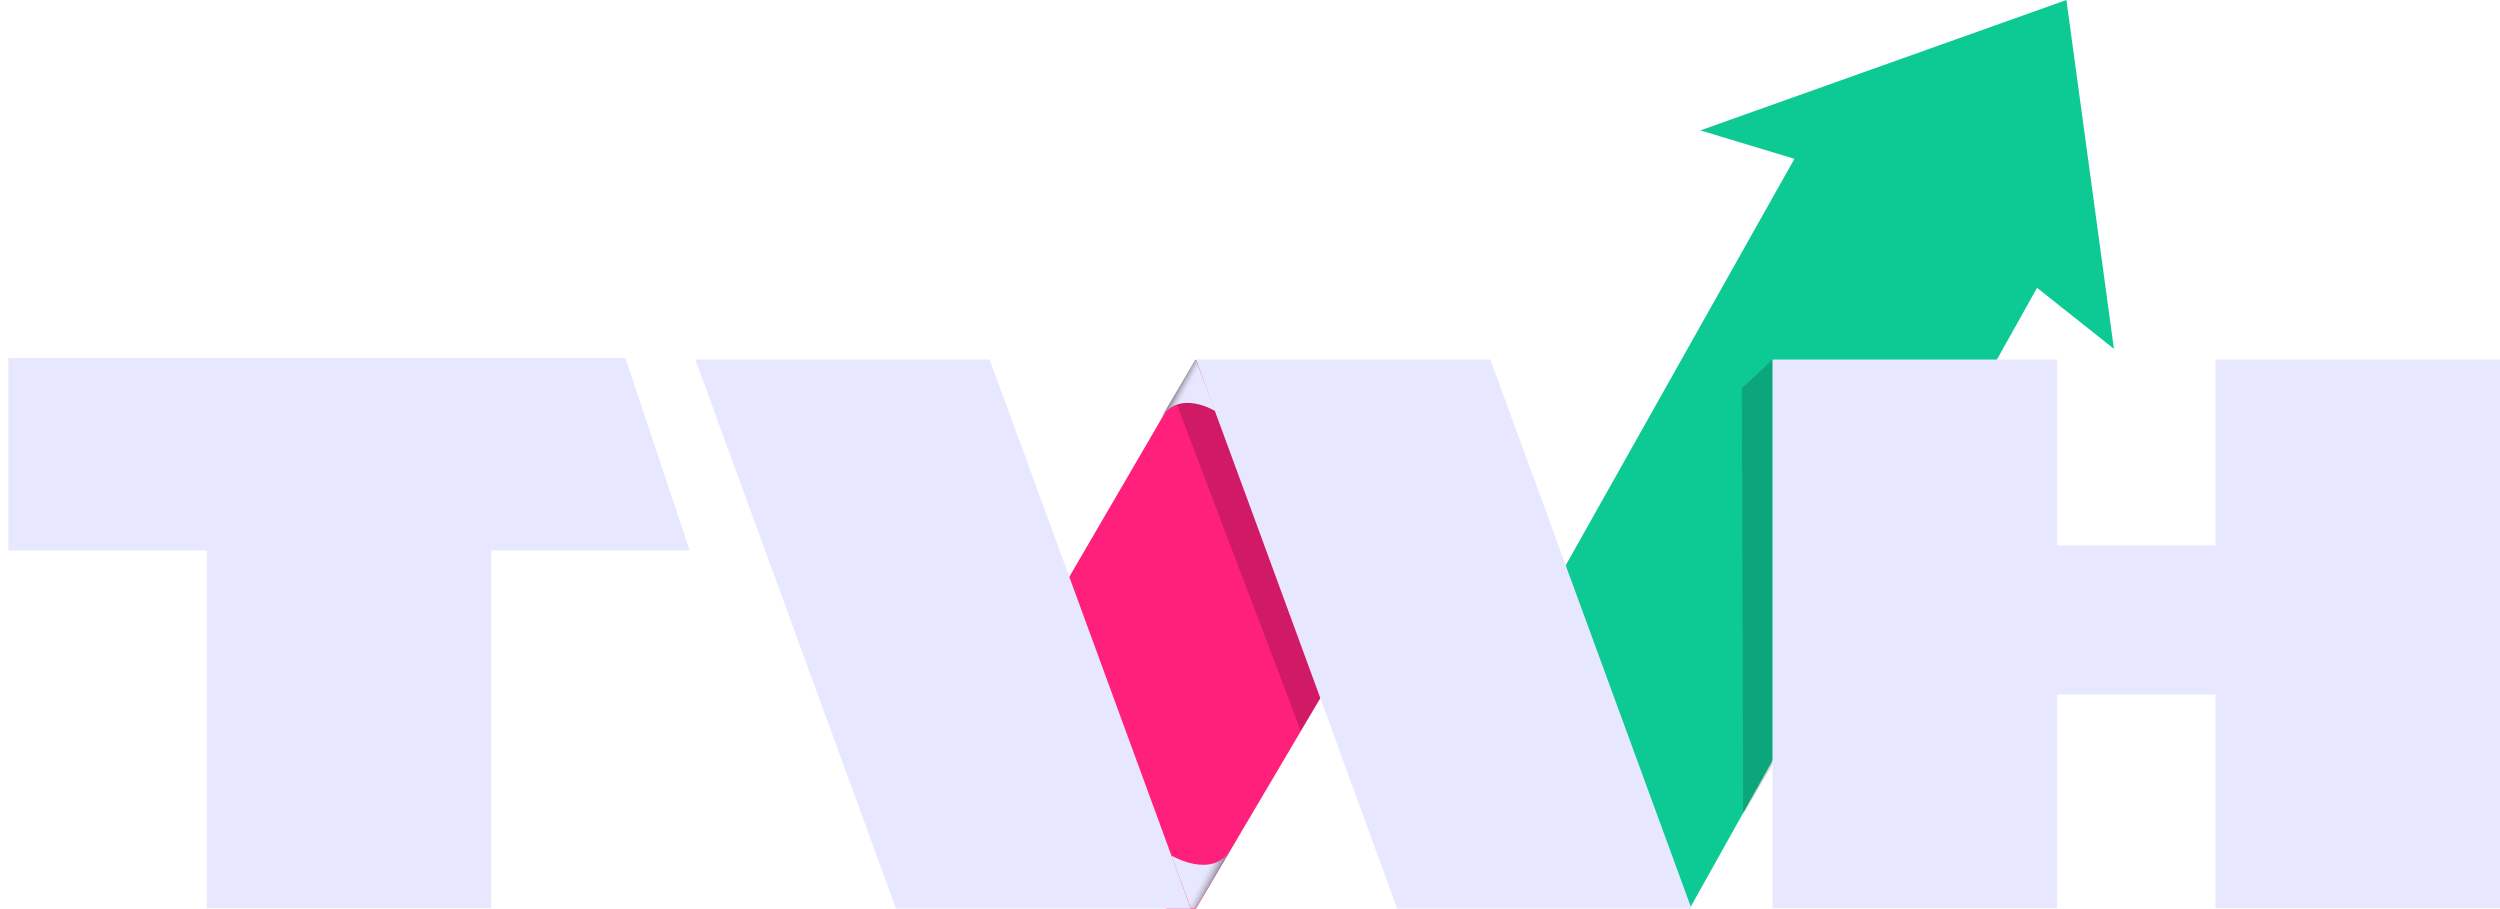
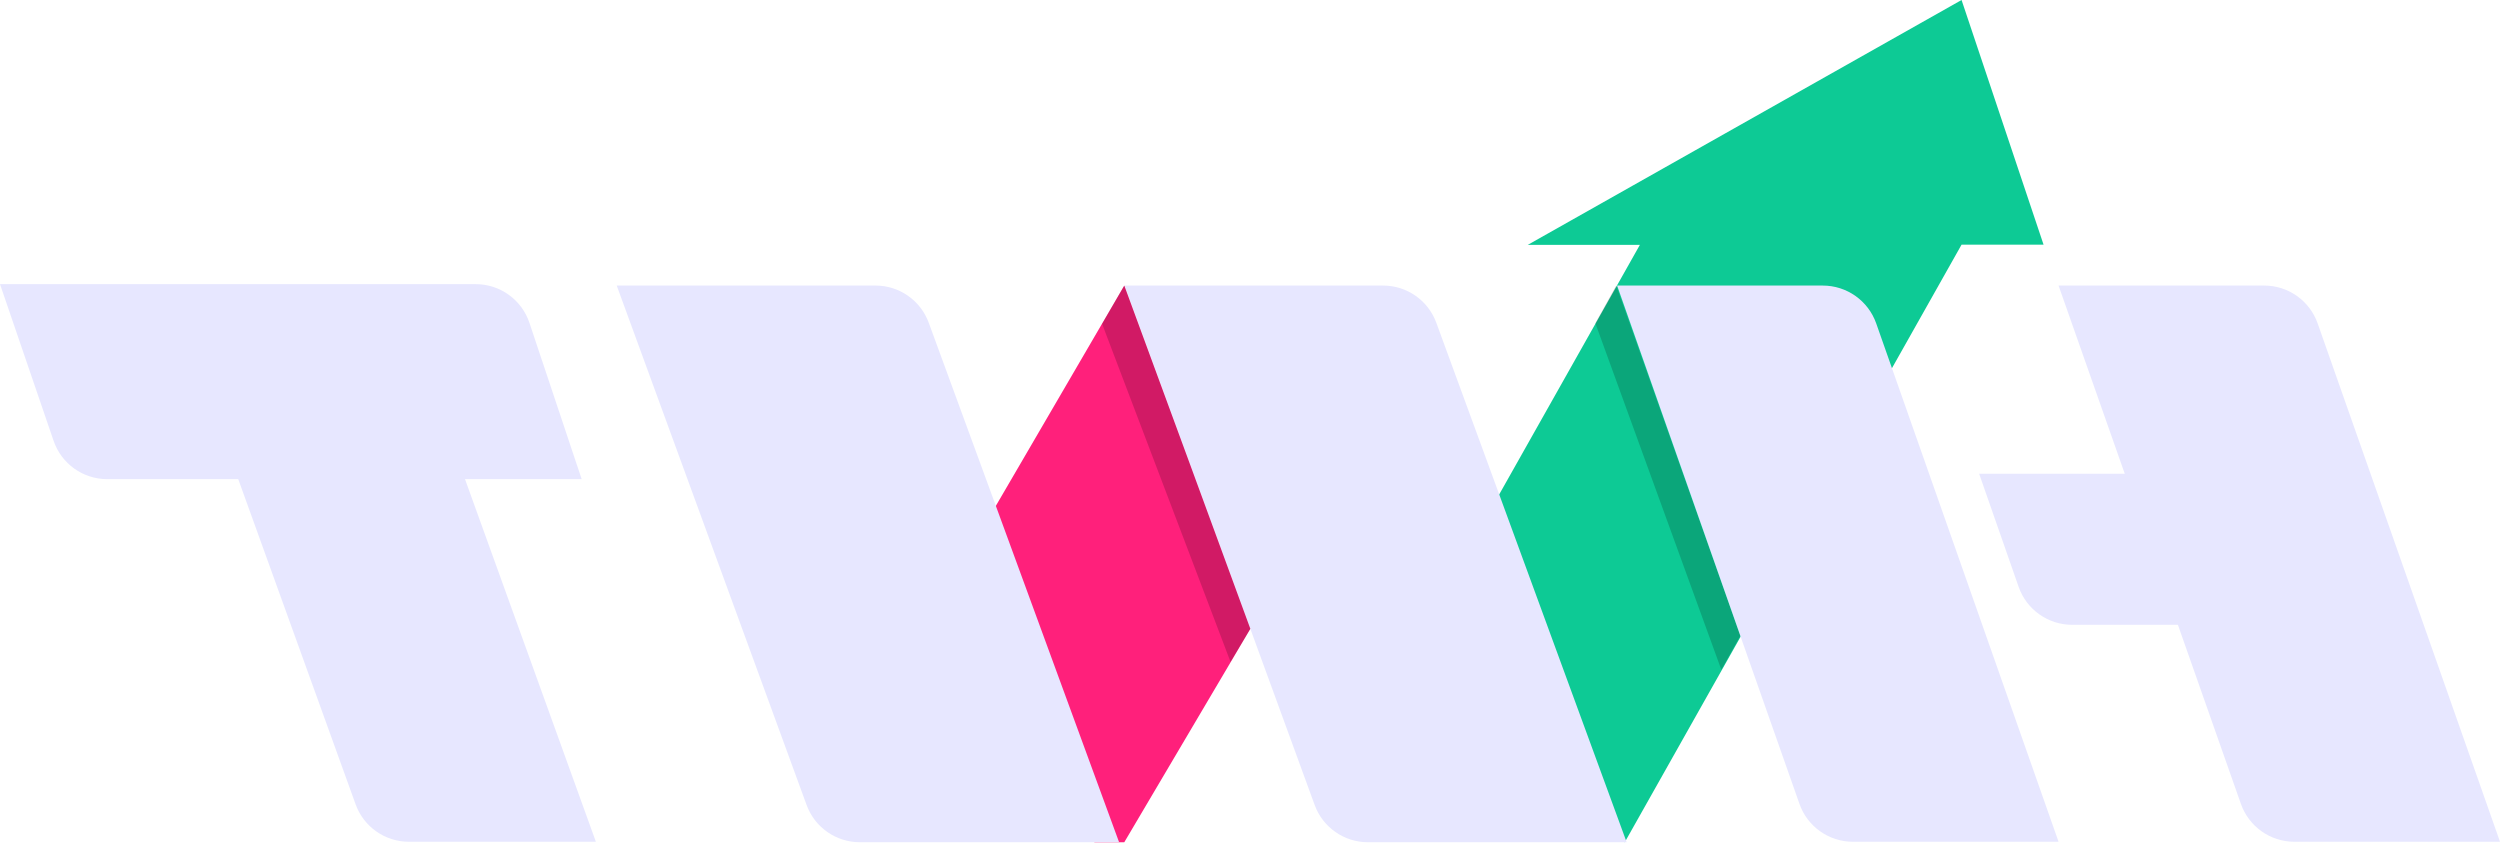
- <svg xmlns="http://www.w3.org/2000/svg" version="1.1" id="Layer_1" x="0px" y="0px" viewBox="0 0 536.8 195.1" style="enable-background:new 0 0 536.8 195.1;" xml:space="preserve">
-   <style type="text/css">
- 	.st0{fill:#0DCA95;}
- 	.st1{fill:#E7E7FF;}
- 	.st2{fill:#FF207B;}
- 	.st3{fill:#3183FF;stroke:#E7E7FF;stroke-width:10;stroke-miterlimit:10;}
- 	.st4{opacity:0.18;}
- 	.st5{fill:url(#SVGID_1_);}
- 	.st6{fill:url(#SVGID_00000172409138727968975100000018090541600128865701_);}
- 	.st7{fill:url(#SVGID_00000019670599931921037950000014077220462215020942_);}
- </style>
-   <polygon class="st0" points="365.1,28 385.3,34.1 311.2,165.8 362.8,195.1 437.4,61.8 453.9,74.9 443.7,0 " />
-   <g>
-     <polygon class="st1" points="320,77.2 288.4,77.2 269,77.2 257.5,77.2 256.9,77.2 257.1,77.9 270.3,113.9 283.5,149.9 300,195.1    363.2,195.1  " />
+ <svg xmlns="http://www.w3.org/2000/svg" width="529.488" height="178.381" viewBox="0 0 529.488 178.381">
+   <g fill="none" fill-rule="nonzero" stroke="none" stroke-width="none" stroke-linecap="butt" stroke-linejoin="miter" stroke-miterlimit="10" stroke-dasharray="" stroke-dashoffset="0" font-family="none" font-weight="none" font-size="none" text-anchor="none" style="mix-blend-mode: normal">
+     <g id="Layer_1">
+       <polygon points="323.578,51.858 347.322,51.858 292.517,149.081 344.117,178.381 415.45,51.818 432.814,51.816 415.449,0" fill="#0dca95" stroke="none" stroke-width="1" />
+       <g fill="#e7e7ff" stroke="none" stroke-width="1">
+         <path d="M304.202,68.352c-1.732,-4.728 -6.232,-7.872 -11.267,-7.872h-23.217h-19.4h-11.5h-0.6l0.2,0.7l13.2,36l13.2,36l13.622,37.315c1.728,4.735 6.232,7.885 11.272,7.885h54.806z" />
+       </g>
+       <g fill="#ff207b" stroke="none" stroke-width="1">
+         <polygon points="264.817,133.181 251.617,97.181 238.117,60.481 185.417,150.881 210.917,165.881 231.817,178.381 238.117,178.381" />
+       </g>
+       <g fill="#e7e7ff" stroke="none" stroke-width="1">
+         <path d="M196.702,68.352c-1.732,-4.728 -6.232,-7.872 -11.267,-7.872h-23.317h-31.5l40.219,110.02c1.73,4.732 6.232,7.88 11.271,7.88h54.91z" />
+       </g>
+       <g fill="#3183ff" stroke="#e7e7ff" stroke-width="10">
+         <path d="M492.117,79.181" />
+       </g>
+       <g fill="#000000" stroke="none" stroke-width="1" opacity="0.18">
+         <polygon points="238.117,60.481 264.817,133.181 260.617,140.181 233.417,68.581" />
+       </g>
+       <g fill="#000000" stroke="none" stroke-width="1" opacity="0.18">
+         <polygon points="342.314,60.481 368.59,134.652 364.566,141.843 337.886,68.446" data-paper-data="{&quot;rotation&quot;:-19.61249}" />
+       </g>
+       <path d="M485.933,178.281c-5.092,0 -9.63,-3.214 -11.32,-8.018l-38.621,-109.782h43.556c5.092,0 9.63,3.214 11.32,8.018l38.621,109.782z" fill="#e7e7ff" stroke="none" stroke-width="1" />
+       <path d="M86.605,178.281c-5.057,0 -9.571,-3.17 -11.287,-7.926l-39.657,-109.874h48.025l42.518,117.8z" fill="#e7e7ff" stroke="none" stroke-width="1" />
+       <path d="M438.866,132.331c-5.102,0 -9.647,-3.226 -11.329,-8.043l-8.367,-23.957h65.591v32z" fill="#e7e7ff" stroke="none" stroke-width="1" />
+       <path d="M22.706,101.481c-5.13,0 -9.693,-3.262 -11.354,-8.116l-11.352,-33.184h100.752c5.162,0 9.745,3.301 11.381,8.197l11.061,33.103z" fill="#e7e7ff" stroke="none" stroke-width="1" />
+     </g>
+     <path d="M392.438,178.281c-5.092,0 -9.63,-3.214 -11.32,-8.018l-38.621,-109.782h43.556c5.092,0 9.63,3.214 11.32,8.018l38.621,109.782z" fill="#e7e7ff" stroke="none" stroke-width="1" />
  </g>
-   <g>
-     <polygon class="st2" points="283.5,149.9 270.3,113.9 256.8,77.2 204.1,167.6 229.6,182.6 250.5,195.1 256.8,195.1  " />
-   </g>
-   <g>
-     <polygon class="st1" points="212.5,77.2 180.8,77.2 149.3,77.2 192.4,195.1 255.7,195.1  " />
-   </g>
-   <g>
-     <path class="st3" d="M510.8,95.9" />
-   </g>
-   <g class="st4">
-     <polygon points="256.8,77.2 283.5,149.9 279.3,156.9 252.1,85.3  " />
-   </g>
-   <g class="st4">
-     <polygon points="380.6,77.2 380.6,164.1 374.3,174.8 374,83.4  " />
-   </g>
-   <rect x="380.6" y="77.2" class="st1" width="61.1" height="117.8" />
-   <rect x="475.7" y="77.2" class="st1" width="61.1" height="117.8" />
-   <rect x="44.4" y="77.2" class="st1" width="61.1" height="117.8" />
-   <polygon class="st1" points="1.8,118.2 1.8,76.9 134.3,76.9 148.1,118.2 " />
-   <rect x="405.4" y="117.1" class="st1" width="118.9" height="32" />
-   <linearGradient id="SVGID_1_" gradientUnits="userSpaceOnUse" x1="258.712" y1="187.293" x2="262.097" y2="189.069">
-     <stop offset="0" style="stop-color:#E7E7FF" />
-     <stop offset="0.117" style="stop-color:#E3E3FA" />
-     <stop offset="0.25" style="stop-color:#D7D6EC" />
-     <stop offset="0.392" style="stop-color:#C3C2D6" />
-     <stop offset="0.539" style="stop-color:#A6A5B6" />
-     <stop offset="0.691" style="stop-color:#82808C" />
-     <stop offset="0.845" style="stop-color:#56535A" />
-     <stop offset="1" style="stop-color:#231F20" />
-   </linearGradient>
-   <path class="st5" d="M251.5,183.7c0,0,8.8,5.2,12.7-1.2c3.8-6.4-7.4,12.5-7.4,12.5h-1.1L251.5,183.7z" />
-   <linearGradient id="SVGID_00000109712016775019771730000006755769646022163894_" gradientUnits="userSpaceOnUse" x1="254.323" y1="85.056" x2="251.57" y2="83.57">
-     <stop offset="0" style="stop-color:#E7E7FF" />
-     <stop offset="0.117" style="stop-color:#E3E3FA" />
-     <stop offset="0.25" style="stop-color:#D7D6EC" />
-     <stop offset="0.392" style="stop-color:#C3C2D6" />
-     <stop offset="0.539" style="stop-color:#A6A5B6" />
-     <stop offset="0.691" style="stop-color:#82808C" />
-     <stop offset="0.845" style="stop-color:#56535A" />
-     <stop offset="1" style="stop-color:#231F20" />
-   </linearGradient>
-   <path style="fill:url(#SVGID_00000109712016775019771730000006755769646022163894_);" d="M261,88.3c0,0-7.9-4.9-11.7,1.5  s7.3-12.5,7.3-12.5h0.2L261,88.3z" />
-   <linearGradient id="SVGID_00000078033873587713111460000003242135505343837091_" gradientUnits="userSpaceOnUse" x1="365.25" y1="187.274" x2="368.966" y2="189.007">
-     <stop offset="0" style="stop-color:#E7E7FF" />
-     <stop offset="0.117" style="stop-color:#E3E3FA" />
-     <stop offset="0.25" style="stop-color:#D7D6EC" />
-     <stop offset="0.392" style="stop-color:#C3C2D6" />
-     <stop offset="0.539" style="stop-color:#A6A5B6" />
-     <stop offset="0.691" style="stop-color:#82808C" />
-     <stop offset="0.845" style="stop-color:#56535A" />
-   </linearGradient>
</svg>
